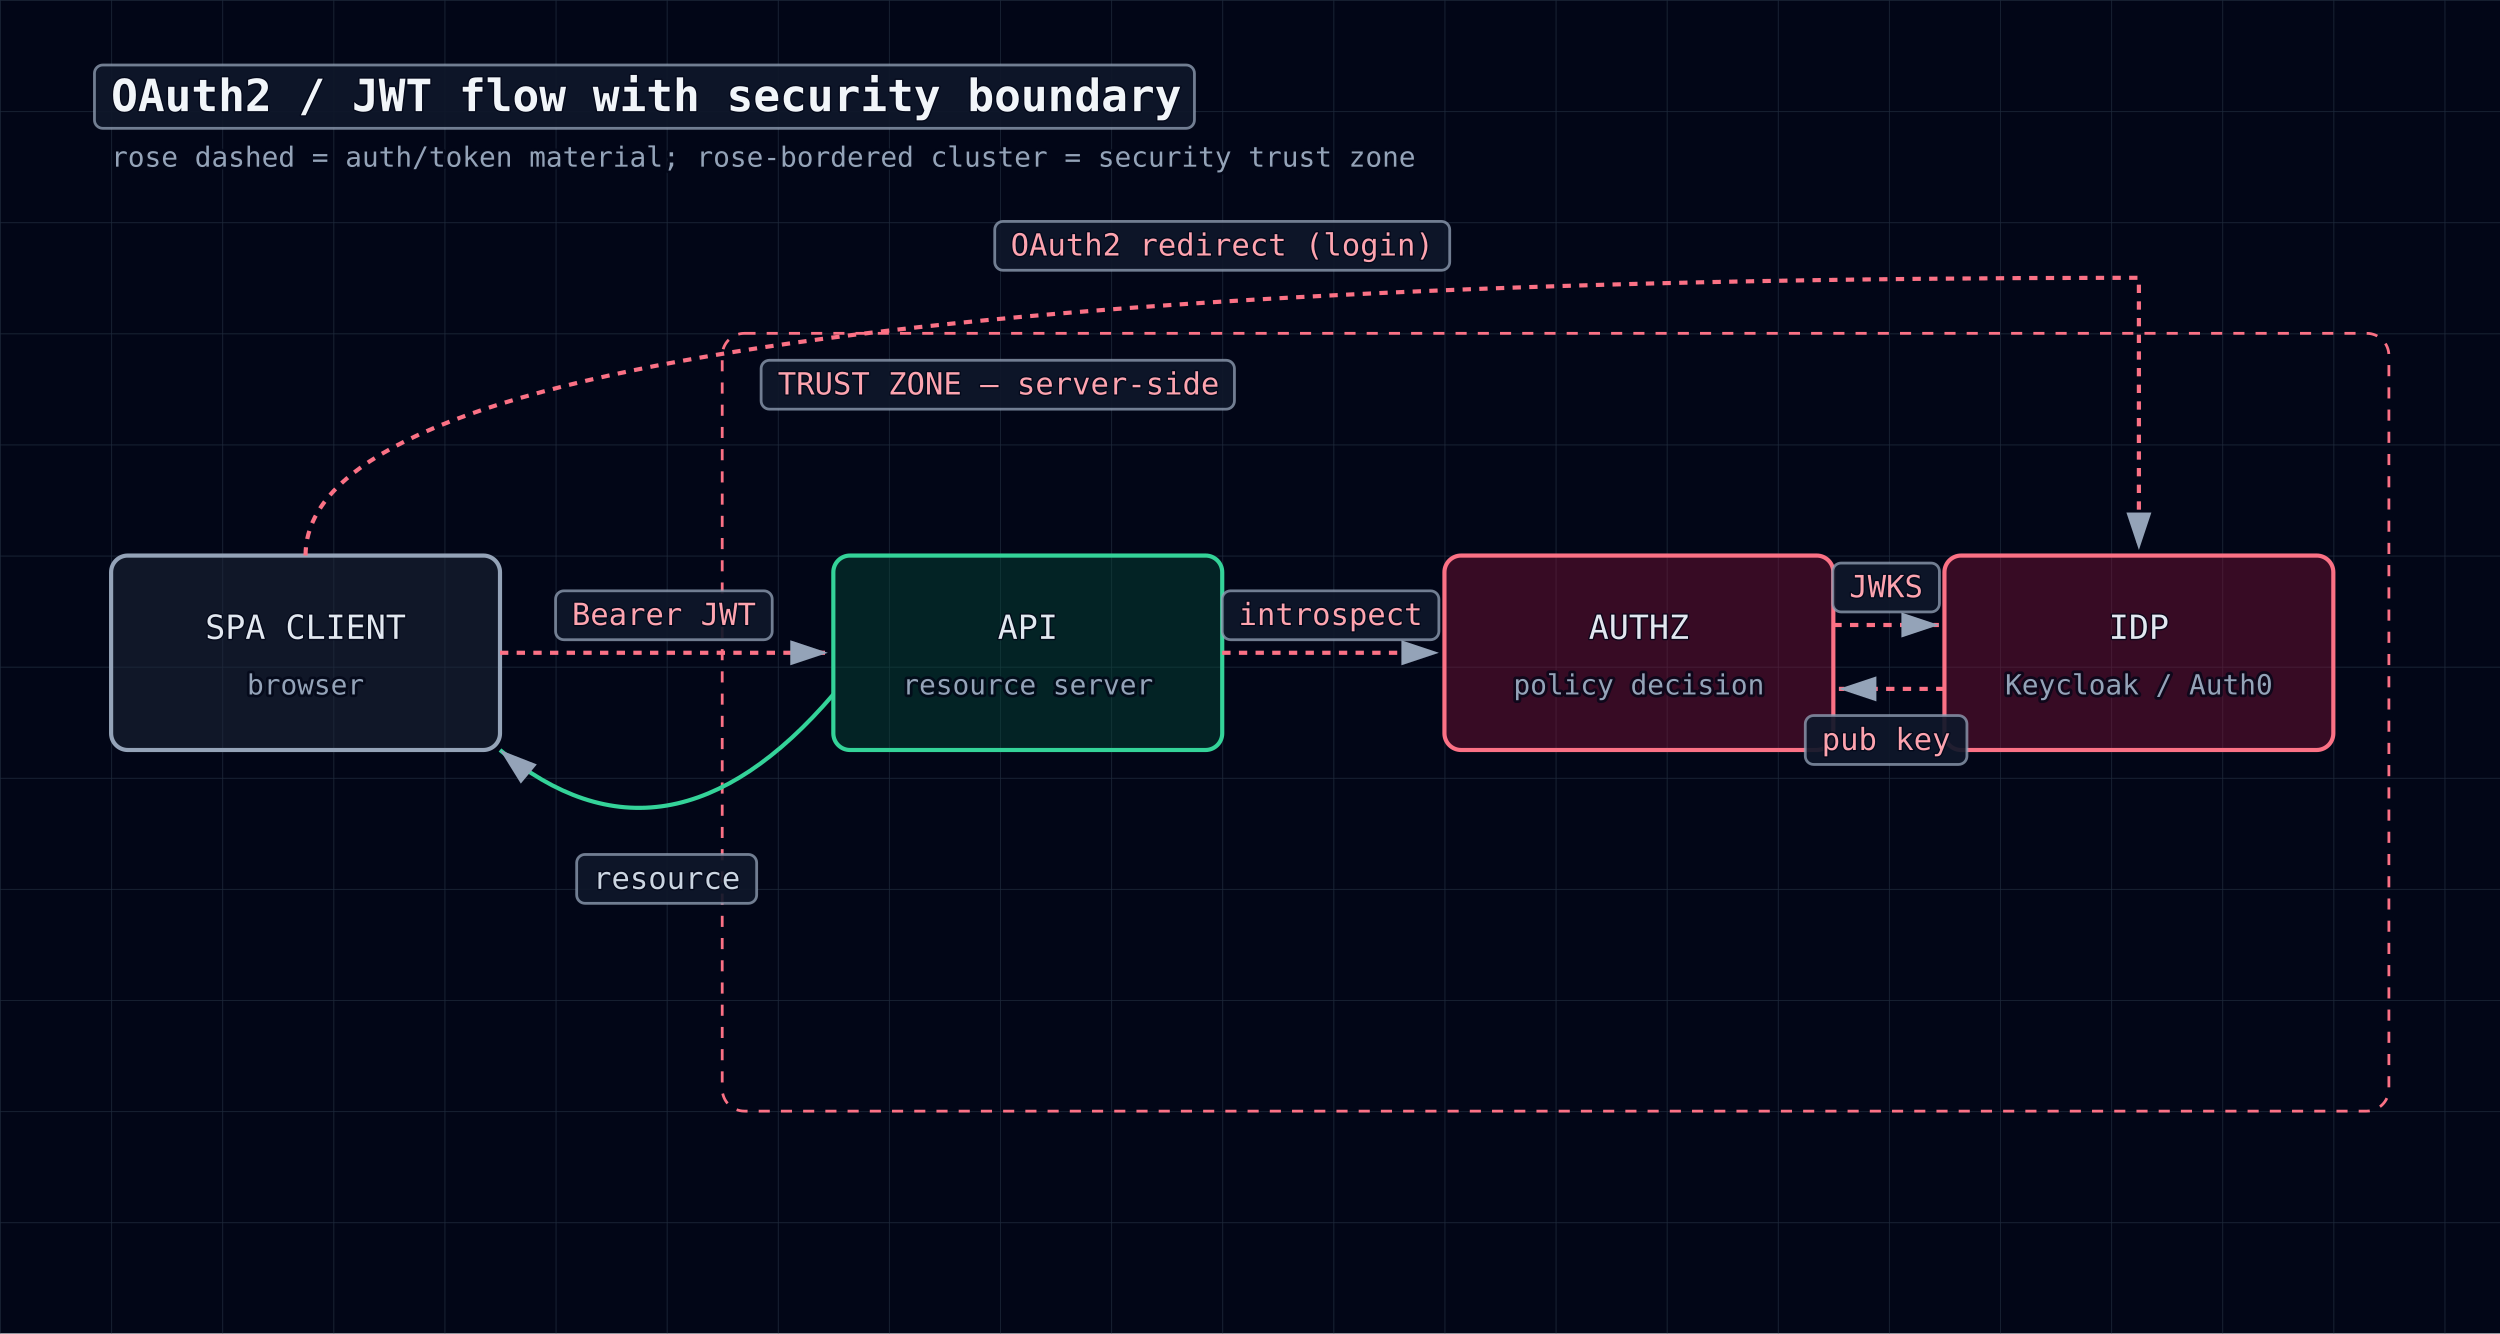
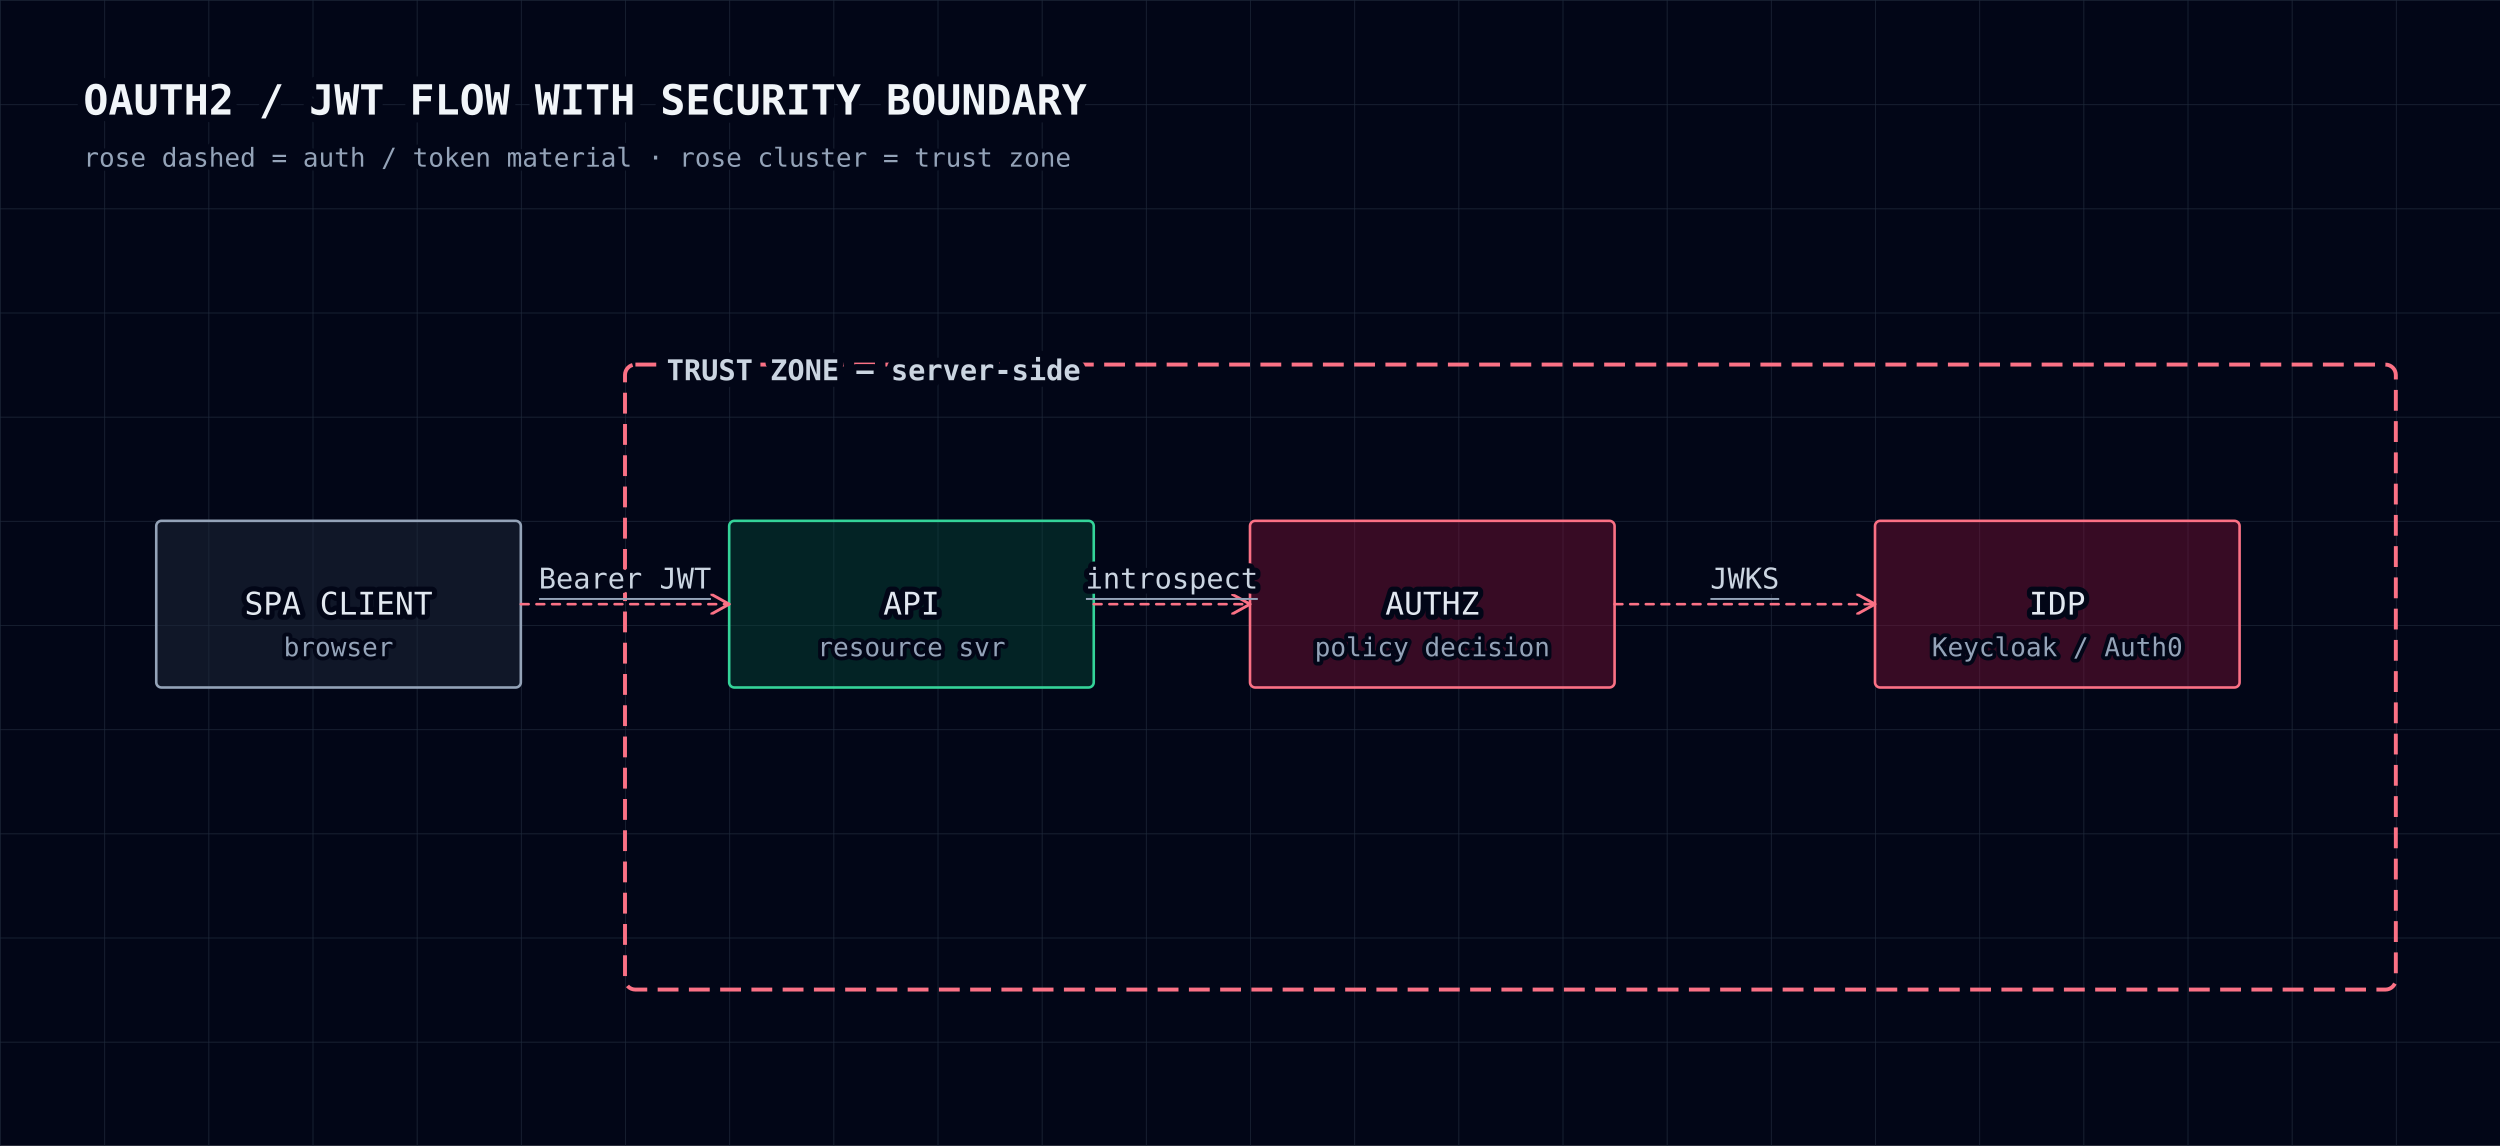
- <svg xmlns="http://www.w3.org/2000/svg" viewBox="0 0 900 480" font-family="JetBrains Mono, ui-monospace, monospace">
+ <svg xmlns="http://www.w3.org/2000/svg" viewBox="0 0 960 440">
  <defs>
-     <marker id="ah" markerWidth="10" markerHeight="10" refX="9" refY="3" orient="auto" markerUnits="strokeWidth">
-       <path d="M0,0 L0,6 L9,3 z" fill="#94a3b8" />
+     <pattern id="grid" width="40" height="40" patternUnits="userSpaceOnUse">
+       <path d="M40 0 L0 0 0 40" fill="none" stroke="#1e293b" stroke-width="0.5" />
+     </pattern>
+     <marker id="ah-cyan" viewBox="0 0 10 10" markerWidth="8" markerHeight="8" refX="9" refY="5" orient="auto" markerUnits="strokeWidth">
+       <path d="M0,0 L9,5 L0,10" fill="none" stroke="#22d3ee" stroke-width="1.4" stroke-linecap="round" stroke-linejoin="round" />
    </marker>
-     <pattern id="grid" width="40" height="40" patternUnits="userSpaceOnUse">
-       <path d="M 40 0 L 0 0 0 40" fill="none" stroke="#1e293b" stroke-width="0.5" />
-     </pattern>
+     <marker id="ah-emerald" viewBox="0 0 10 10" markerWidth="8" markerHeight="8" refX="9" refY="5" orient="auto" markerUnits="strokeWidth">
+       <path d="M0,0 L9,5 L0,10" fill="none" stroke="#34d399" stroke-width="1.4" stroke-linecap="round" stroke-linejoin="round" />
+     </marker>
+     <marker id="ah-violet" viewBox="0 0 10 10" markerWidth="8" markerHeight="8" refX="9" refY="5" orient="auto" markerUnits="strokeWidth">
+       <path d="M0,0 L9,5 L0,10" fill="none" stroke="#a78bfa" stroke-width="1.4" stroke-linecap="round" stroke-linejoin="round" />
+     </marker>
+     <marker id="ah-rose" viewBox="0 0 10 10" markerWidth="8" markerHeight="8" refX="9" refY="5" orient="auto" markerUnits="strokeWidth">
+       <path d="M0,0 L9,5 L0,10" fill="none" stroke="#fb7185" stroke-width="1.4" stroke-linecap="round" stroke-linejoin="round" />
+     </marker>
+     <marker id="ah-amber" viewBox="0 0 10 10" markerWidth="8" markerHeight="8" refX="9" refY="5" orient="auto" markerUnits="strokeWidth">
+       <path d="M0,0 L9,5 L0,10" fill="none" stroke="#fbbf24" stroke-width="1.4" stroke-linecap="round" stroke-linejoin="round" />
+     </marker>
+     <marker id="ah-slate" viewBox="0 0 10 10" markerWidth="8" markerHeight="8" refX="9" refY="5" orient="auto" markerUnits="strokeWidth">
+       <path d="M0,0 L9,5 L0,10" fill="none" stroke="#94a3b8" stroke-width="1.4" stroke-linecap="round" stroke-linejoin="round" />
+     </marker>
+     <marker id="end-tri-open" viewBox="0 0 10 10" markerWidth="9" markerHeight="9" refX="9" refY="5" orient="auto" markerUnits="strokeWidth">
+       <path d="M0,0 L9,5 L0,10 Z" fill="#020617" stroke="#94a3b8" stroke-width="1.2" />
+     </marker>
+     <marker id="end-diamond-filled" viewBox="0 0 10 10" markerWidth="10" markerHeight="8" refX="9" refY="5" orient="auto" markerUnits="strokeWidth">
+       <path d="M0,5 L5,0 L10,5 L5,10 Z" fill="#94a3b8" stroke="#94a3b8" stroke-width="1" />
+     </marker>
+     <marker id="end-diamond-open" viewBox="0 0 10 10" markerWidth="10" markerHeight="8" refX="9" refY="5" orient="auto" markerUnits="strokeWidth">
+       <path d="M0,5 L5,0 L10,5 L5,10 Z" fill="#020617" stroke="#94a3b8" stroke-width="1" />
+     </marker>
+     <marker id="end-dot" viewBox="0 0 10 10" markerWidth="6" markerHeight="6" refX="5" refY="5" orient="auto" markerUnits="strokeWidth">
+       <circle cx="5" cy="5" r="3" fill="#94a3b8" />
+     </marker>
  </defs>
-   <style>
-     text { paint-order: stroke fill; stroke: rgba(2, 6, 23, 0.75); stroke-width: 1; stroke-linejoin: round; stroke-linecap: round; fill: #e2e8f0; font-size: 12px; }
-     .title { font-size: 16px; font-weight: 700; fill: #f1f5f9; }
-     .lbl { font-size: 11px; fill: #cbd5e1; }
-     .lbl-auth { font-size: 11px; fill: #fda4af; }
-     .sub { font-size: 10px; fill: #94a3b8; stroke-width: 2; }
-     .cluster { font-size: 11px; fill: #fda4af; }
-   
-     /* Hover glow */
-     rect.component { transition: filter 220ms ease; cursor: pointer; }
-     rect.component:hover { filter: drop-shadow(0 0 12px var(--glow, rgba(255,255,255,0.3))) brightness(1.15); }
-     rect.cyan    { --glow: rgba( 34, 211, 238, 0.65); }
-     rect.emerald { --glow: rgba( 52, 211, 153, 0.65); }
-     rect.violet  { --glow: rgba(167, 139, 250, 0.65); }
-     rect.rose    { --glow: rgba(251, 113, 133, 0.65); }
-     rect.amber   { --glow: rgba(251, 191, 36, 0.65); }
-     rect.slate   { --glow: rgba(148, 163, 184, 0.50); }
-   </style>
-   <rect width="900" height="480" fill="#020617" />
-   <rect width="900" height="480" fill="url(#grid)" />
-   <rect x="34.0" y="23.4" width="396.0" height="22.8" rx="3" fill="rgba(15,23,42,0.92)" stroke="rgba(148, 163, 184, 0.75)" stroke-width="1" />
-   <text x="40" y="40" class="title">OAuth2 / JWT flow with security boundary</text>
-   <text x="40" y="60" class="sub">rose dashed = auth/token material; rose-bordered cluster = security trust zone</text>
-   <rect class="component slate" x="40" y="200" width="140" height="70" rx="6" fill="rgba(30,41,59,0.5)" stroke="#94a3b8" stroke-width="1.5" />
-   <text x="110" y="230" text-anchor="middle">SPA CLIENT</text>
-   <text x="110" y="250" class="sub" text-anchor="middle">browser</text>
-   <rect x="260" y="120" width="600" height="280" rx="8" fill="transparent" stroke="#fb7185" stroke-width="1" stroke-dasharray="4,4" />
-   <rect x="274.0" y="129.7" width="170.4" height="17.6" rx="3" fill="rgba(15,23,42,0.92)" stroke="rgba(148, 163, 184, 0.75)" stroke-width="1" />
-   <text x="280" y="142" class="cluster">TRUST ZONE — server-side</text>
-   <rect class="component emerald" x="300" y="200" width="140" height="70" rx="6" fill="rgba(6,78,59,0.4)" stroke="#34d399" stroke-width="1.5" />
-   <text x="370" y="230" text-anchor="middle">API</text>
-   <text x="370" y="250" class="sub" text-anchor="middle">resource server</text>
-   <rect class="component rose" x="520" y="200" width="140" height="70" rx="6" fill="rgba(136,19,55,0.4)" stroke="#fb7185" stroke-width="1.5" />
-   <text x="590" y="230" text-anchor="middle">AUTHZ</text>
-   <text x="590" y="250" class="sub" text-anchor="middle">policy decision</text>
-   <rect class="component rose" x="700" y="200" width="140" height="70" rx="6" fill="rgba(136,19,55,0.4)" stroke="#fb7185" stroke-width="1.5" />
-   <text x="770" y="230" text-anchor="middle">IDP</text>
-   <text x="770" y="250" class="sub" text-anchor="middle">Keycloak / Auth0</text>
-   <line x1="180" y1="235" x2="298" y2="235" stroke="#fb7185" stroke-width="1.5" stroke-dasharray="3,3" marker-end="url(#ah)" />
-   <rect x="200.0" y="212.7" width="78.0" height="17.6" rx="3" fill="rgba(15,23,42,0.92)" stroke="rgba(148, 163, 184, 0.75)" stroke-width="1" />
-   <text x="239" y="225" class="lbl-auth" text-anchor="middle">Bearer JWT</text>
-   <line x1="440" y1="235" x2="518" y2="235" stroke="#fb7185" stroke-width="1.5" stroke-dasharray="3,3" marker-end="url(#ah)" />
-   <rect x="440.0" y="212.7" width="78.0" height="17.6" rx="3" fill="rgba(15,23,42,0.92)" stroke="rgba(148, 163, 184, 0.75)" stroke-width="1" />
-   <text x="479" y="225" class="lbl-auth" text-anchor="middle">introspect</text>
-   <line x1="660" y1="225" x2="698" y2="225" stroke="#fb7185" stroke-width="1.5" stroke-dasharray="3,3" marker-end="url(#ah)" />
-   <rect x="659.8" y="202.7" width="38.4" height="17.6" rx="3" fill="rgba(15,23,42,0.92)" stroke="rgba(148, 163, 184, 0.75)" stroke-width="1" />
-   <text x="679" y="215" class="lbl-auth" text-anchor="middle">JWKS</text>
-   <line x1="700" y1="248" x2="662" y2="248" stroke="#fb7185" stroke-width="1.5" stroke-dasharray="3,3" marker-end="url(#ah)" />
-   <rect x="649.9" y="257.6" width="58.2" height="17.6" rx="3" fill="rgba(15,23,42,0.92)" stroke="rgba(148, 163, 184, 0.75)" stroke-width="1" />
-   <text x="679" y="270" class="lbl-auth" text-anchor="middle">pub key</text>
-   <path d="M 110 200 Q 110 100 770 100 Q 770 100 770 198" fill="none" stroke="#fb7185" stroke-width="1.5" stroke-dasharray="3,3" marker-end="url(#ah)" />
-   <rect x="358.1" y="79.7" width="163.8" height="17.6" rx="3" fill="rgba(15,23,42,0.92)" stroke="rgba(148, 163, 184, 0.75)" stroke-width="1" />
-   <text x="440" y="92" class="lbl-auth" text-anchor="middle">OAuth2 redirect (login)</text>
-   <path d="M 300 250 Q 240 320 180 270" fill="none" stroke="#34d399" stroke-width="1.5" marker-end="url(#ah)" />
-   <rect x="207.6" y="307.6" width="64.8" height="17.6" rx="3" fill="rgba(15,23,42,0.92)" stroke="rgba(148, 163, 184, 0.75)" stroke-width="1" />
-   <text x="240" y="320" class="lbl" text-anchor="middle">resource</text>
+   <style>text{paint-order:stroke fill;stroke:#020617;stroke-width:4;stroke-linejoin:round;stroke-linecap:round;fill:#e2e8f0;font-size:12px;font-family:'JetBrains Mono',ui-monospace,monospace;}text.title{stroke-width:6;font-size:16px;font-weight:700;fill:#f1f5f9;}text.sub{stroke-width:3;font-size:10px;fill:#94a3b8;}text.lbl{font-size:11px;fill:#cbd5e1;}text.cluster{stroke-width:5;font-size:11px;font-weight:600;fill:#cbd5e1;}rect.component{transition:filter 220ms ease;cursor:pointer;}rect.component:hover{filter:drop-shadow(0 0 8px var(--glow,rgba(255,255,255,0.2)));}rect.cyan{--glow:rgba(34,211,238,0.5);}rect.emerald{--glow:rgba(52,211,153,0.5);}rect.violet{--glow:rgba(167,139,250,0.5);}rect.rose{--glow:rgba(251,113,133,0.5);}rect.amber{--glow:rgba(251,191,36,0.5);}rect.slate{--glow:rgba(148,163,184,0.4);}</style>
+   <rect width="960" height="440" fill="#020617" />
+   <rect width="960" height="440" fill="url(#grid)" />
+   <text class="title" x="32" y="44">OAUTH2 / JWT FLOW WITH SECURITY BOUNDARY</text>
+   <text class="sub" x="32" y="64">rose dashed = auth / token material · rose cluster = trust zone</text>
+   <rect x="240" y="140" width="680" height="240" rx="4" fill="none" stroke="#fb7185" stroke-width="1.5" stroke-dasharray="8,4" />
+   <text class="cluster" x="256" y="146">TRUST ZONE — server-side</text>
+   <rect class="component slate" x="60" y="200" width="140" height="64" rx="2" fill="rgba(30,41,59,0.5)" stroke="#94a3b8" stroke-width="1" />
+   <text x="130" y="236" text-anchor="middle">SPA CLIENT</text>
+   <text class="sub" x="130" y="252" text-anchor="middle">browser</text>
+   <rect class="component emerald" x="280" y="200" width="140" height="64" rx="2" fill="rgba(6,78,59,0.4)" stroke="#34d399" stroke-width="1" />
+   <text x="350" y="236" text-anchor="middle">API</text>
+   <text class="sub" x="350" y="252" text-anchor="middle">resource svr</text>
+   <rect class="component rose" x="480" y="200" width="140" height="64" rx="2" fill="rgba(136,19,55,0.4)" stroke="#fb7185" stroke-width="1" />
+   <text x="550" y="236" text-anchor="middle">AUTHZ</text>
+   <text class="sub" x="550" y="252" text-anchor="middle">policy decision</text>
+   <rect class="component rose" x="720" y="200" width="140" height="64" rx="2" fill="rgba(136,19,55,0.4)" stroke="#fb7185" stroke-width="1" />
+   <text x="790" y="236" text-anchor="middle">IDP</text>
+   <text class="sub" x="790" y="252" text-anchor="middle">Keycloak / Auth0</text>
+   <path d="M200,232 H280" fill="none" stroke="#fb7185" stroke-width="1.0" stroke-dasharray="3,3" stroke-linecap="round" stroke-linejoin="round" marker-end="url(#ah-rose)" />
+   <text class="lbl" x="240" y="226" text-anchor="middle">Bearer JWT</text>
+   <line x1="207.0" y1="230" x2="273.0" y2="230" stroke="#94a3b8" stroke-width="0.75" />
+   <path d="M420,232 H480" fill="none" stroke="#fb7185" stroke-width="1.0" stroke-dasharray="3,3" stroke-linecap="round" stroke-linejoin="round" marker-end="url(#ah-rose)" />
+   <text class="lbl" x="450" y="226" text-anchor="middle">introspect</text>
+   <line x1="417.0" y1="230" x2="483.0" y2="230" stroke="#94a3b8" stroke-width="0.75" />
+   <path d="M620,232 H720" fill="none" stroke="#fb7185" stroke-width="1.0" stroke-dasharray="3,3" stroke-linecap="round" stroke-linejoin="round" marker-end="url(#ah-rose)" />
+   <text class="lbl" x="670" y="226" text-anchor="middle">JWKS</text>
+   <line x1="656.8" y1="230" x2="683.2" y2="230" stroke="#94a3b8" stroke-width="0.75" />
</svg>
